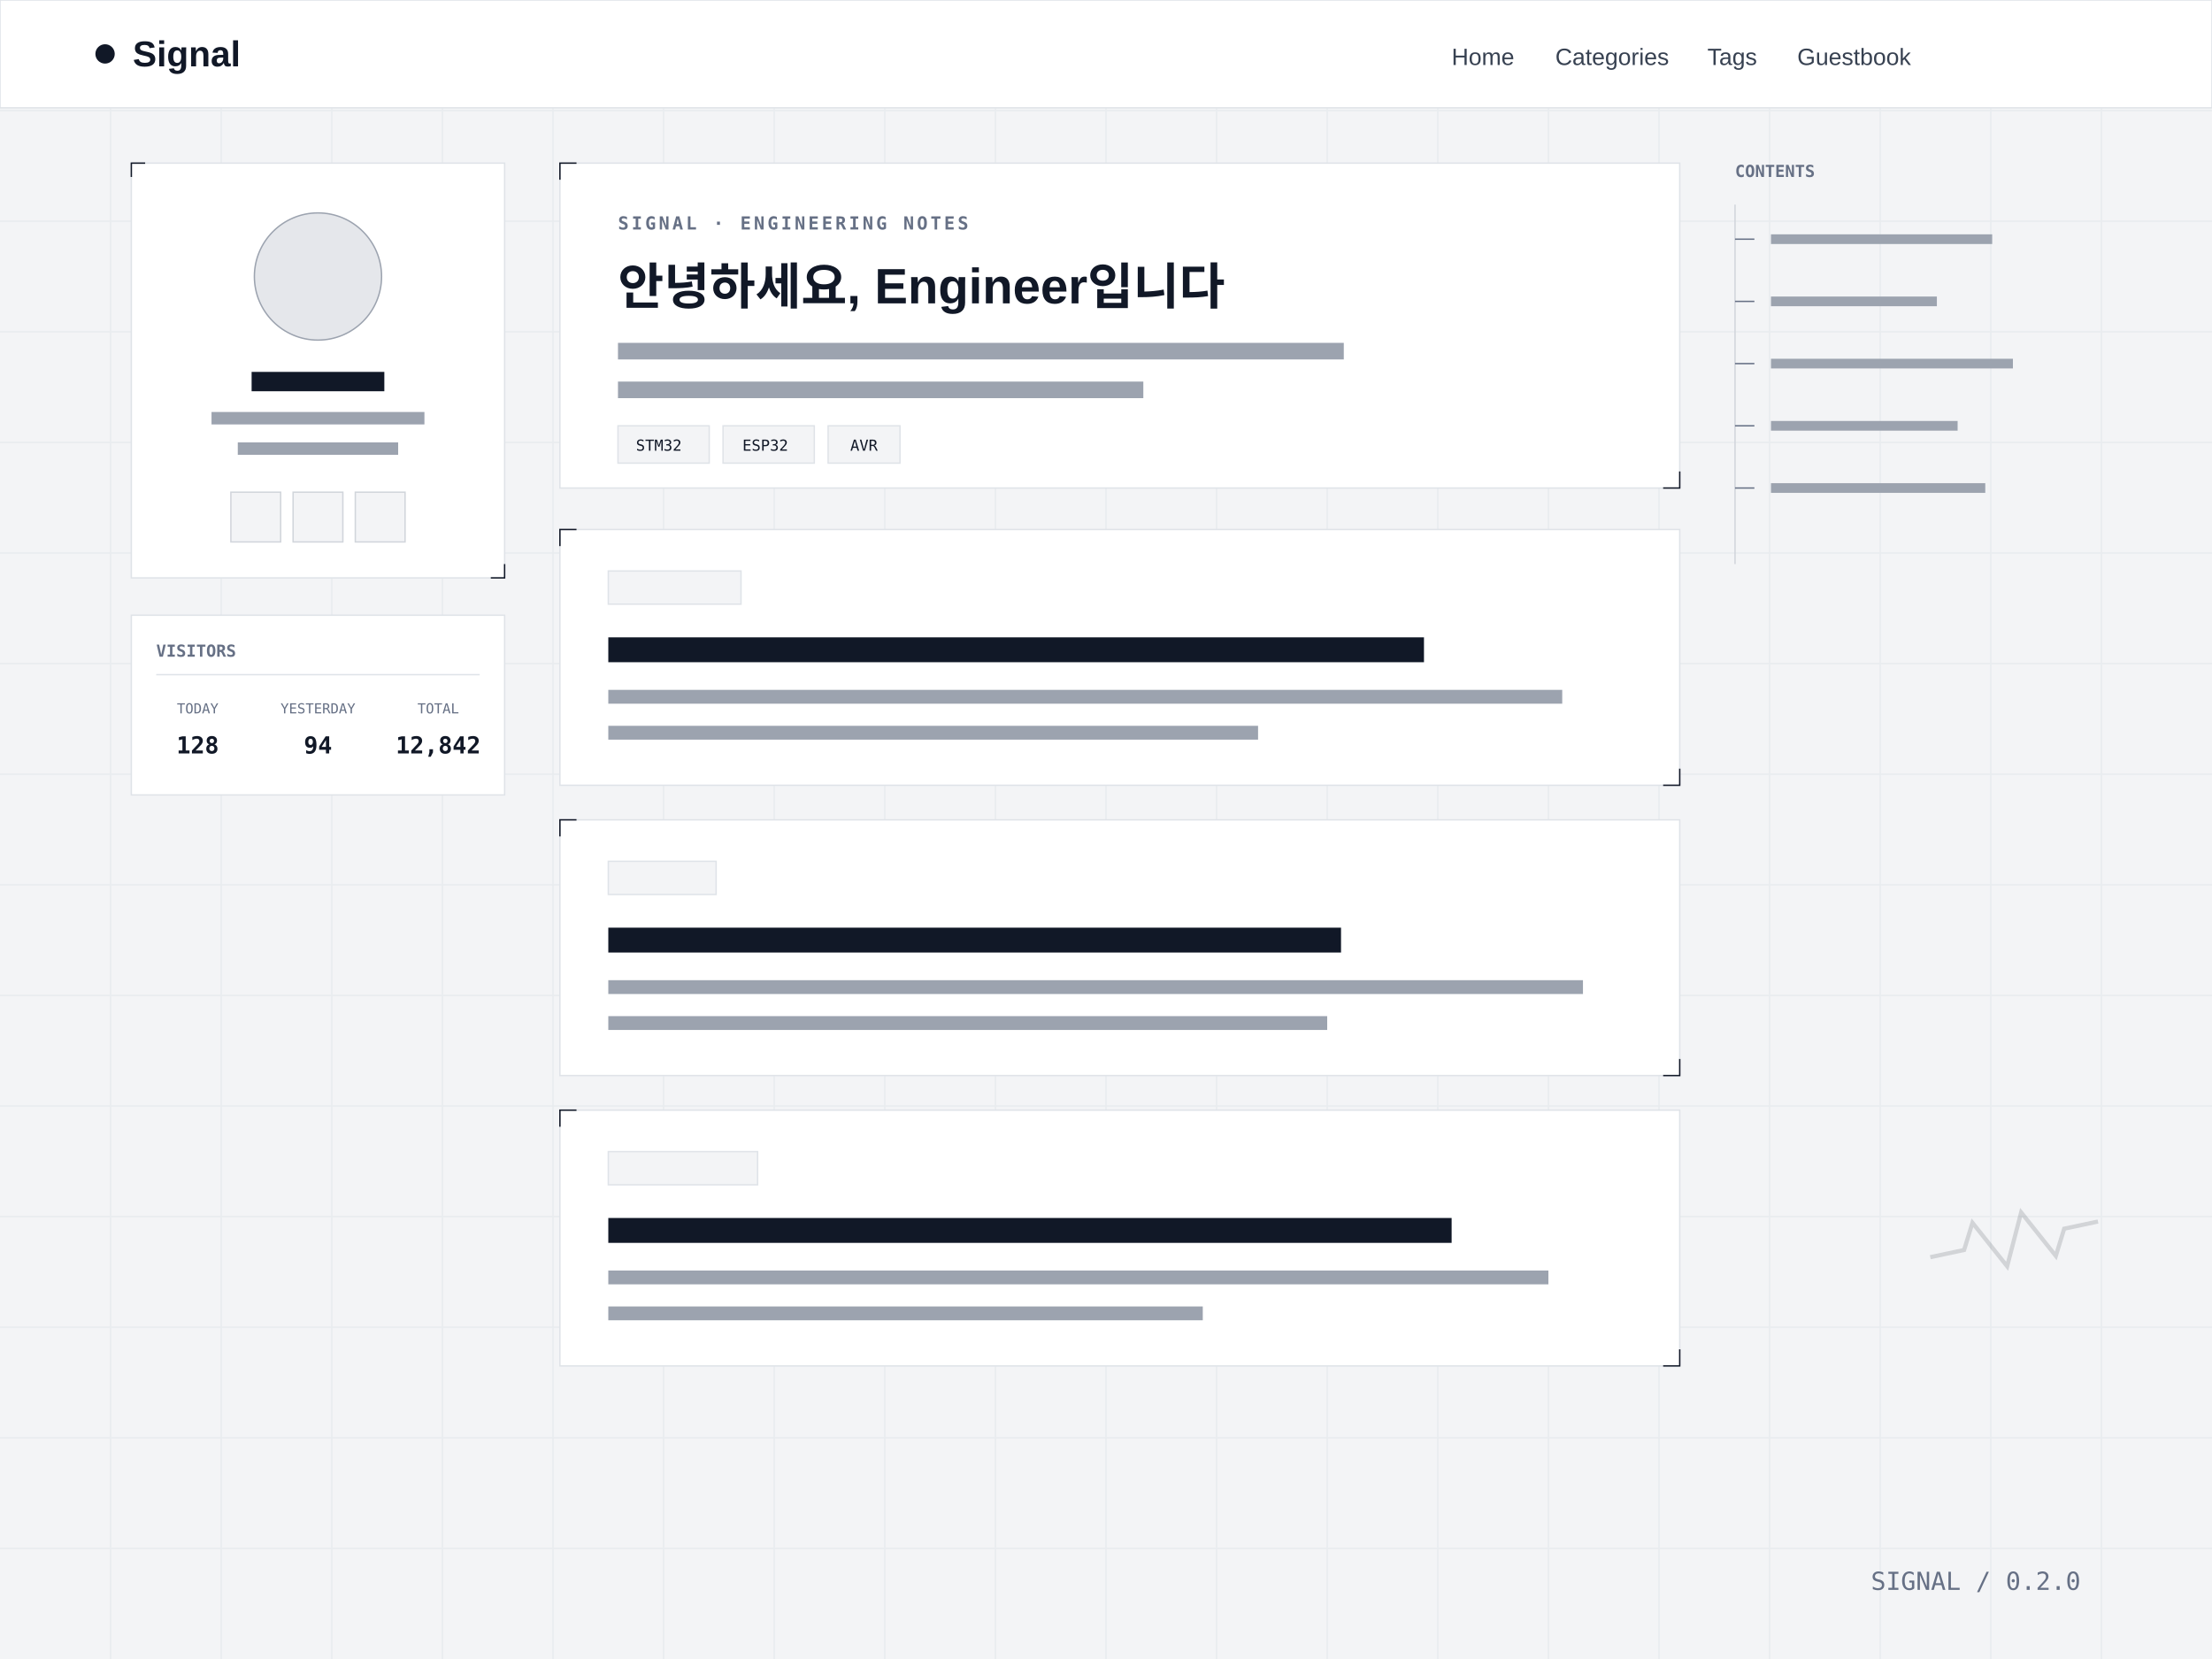
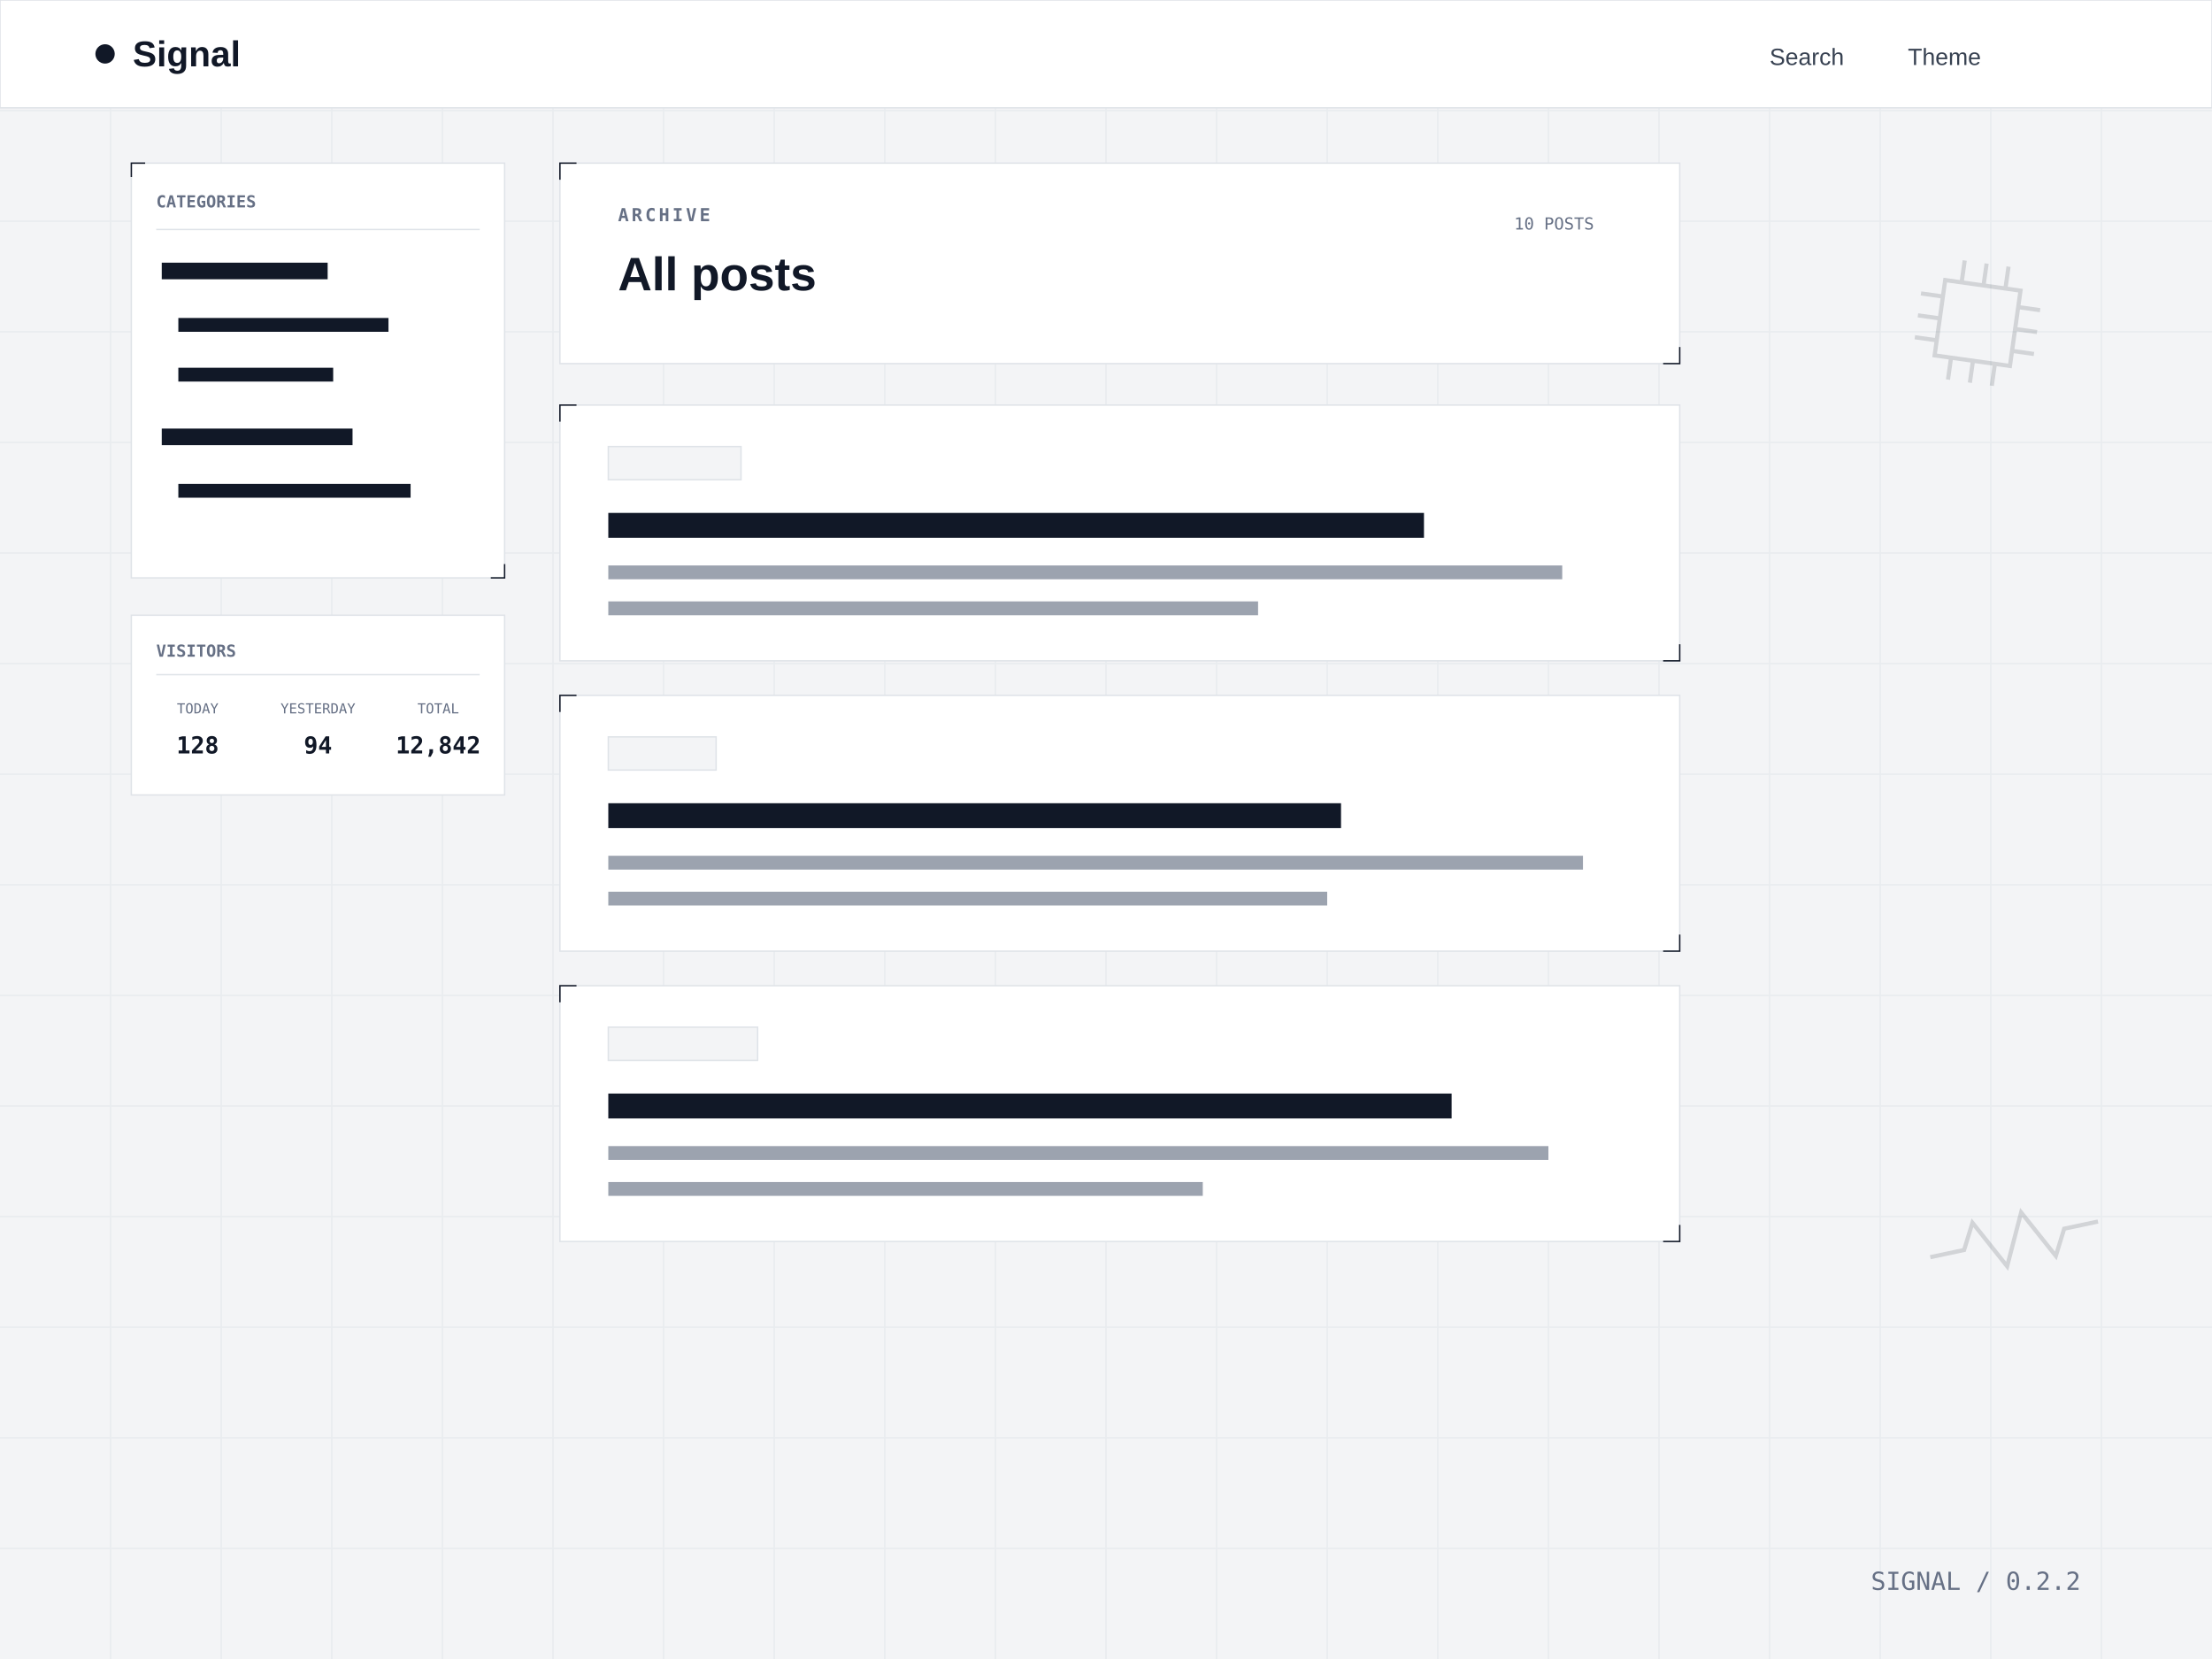
<svg xmlns="http://www.w3.org/2000/svg" width="1600" height="1200" viewBox="0 0 1600 1200">
  <rect width="1600" height="1200" fill="#f3f4f6" />
  <g stroke="#dfe3e8" stroke-width="1" opacity=".55">
    <path d="M0 80h1600M0 160h1600M0 240h1600M0 320h1600M0 400h1600M0 480h1600M0 560h1600M0 640h1600M0 720h1600M0 800h1600M0 880h1600M0 960h1600M0 1040h1600M0 1120h1600" />
    <path d="M80 0v1200M160 0v1200M240 0v1200M320 0v1200M400 0v1200M480 0v1200M560 0v1200M640 0v1200M720 0v1200M800 0v1200M880 0v1200M960 0v1200M1040 0v1200M1120 0v1200M1200 0v1200M1280 0v1200M1360 0v1200M1440 0v1200M1520 0v1200" />
  </g>
  <rect width="1600" height="78" fill="#fff" stroke="#dfe3e8" />
  <circle cx="76" cy="39" r="7" fill="#111827" />
  <text x="96" y="48" font-family="Arial, sans-serif" font-weight="700" font-size="26" fill="#111827">Signal</text>
  <g font-family="Arial, sans-serif" font-size="17" fill="#374151">
-     <text x="1050" y="47">Home</text>
-     <text x="1125" y="47">Categories</text>
-     <text x="1235" y="47">Tags</text>
-     <text x="1300" y="47">Guestbook</text>
+     <text x="1280" y="47">Search</text>
+     <text x="1380" y="47">Theme</text>
  </g>
  <g transform="translate(95 118)">
    <rect width="270" height="300" fill="#fff" stroke="#dfe3e8" />
-     <circle cx="135" cy="82" r="46" fill="#e5e7eb" stroke="#9ca3af" />
-     <rect x="87" y="151" width="96" height="14" fill="#111827" />
-     <rect x="58" y="180" width="154" height="9" fill="#9ca3af" />
-     <rect x="77" y="202" width="116" height="9" fill="#9ca3af" />
-     <g transform="translate(72 238)" fill="#f3f4f6" stroke="#d1d5db">
-       <rect width="36" height="36" />
-       <rect x="45" width="36" height="36" />
-       <rect x="90" width="36" height="36" />
+     <text x="18" y="32" font-family="monospace" font-weight="700" font-size="12" fill="#667085">CATEGORIES</text>
+     <path d="M18 48h234" stroke="#dfe3e8" />
+     <g fill="#111827">
+       <rect x="22" y="72" width="120" height="12" />
+       <rect x="34" y="112" width="152" height="10" />
+       <rect x="34" y="148" width="112" height="10" />
+       <rect x="22" y="192" width="138" height="12" />
+       <rect x="34" y="232" width="168" height="10" />
    </g>
    <path d="M0 10V0h10M260 300h10v-10" fill="none" stroke="#111827" />
  </g>
  <g transform="translate(95 445)">
    <rect width="270" height="130" fill="#fff" stroke="#dfe3e8" />
    <text x="18" y="30" font-family="monospace" font-weight="700" font-size="12" fill="#667085">VISITORS</text>
    <path d="M18 43h234" stroke="#dfe3e8" />
    <g font-family="monospace" text-anchor="middle">
      <text x="48" y="71" font-size="10" fill="#667085">TODAY</text>
      <text x="135" y="71" font-size="10" fill="#667085">YESTERDAY</text>
      <text x="222" y="71" font-size="10" fill="#667085">TOTAL</text>
      <text x="48" y="100" font-size="17" font-weight="700" fill="#111827">128</text>
      <text x="135" y="100" font-size="17" font-weight="700" fill="#111827">94</text>
      <text x="222" y="100" font-size="17" font-weight="700" fill="#111827">12,842</text>
    </g>
  </g>
  <g transform="translate(405 118)">
-     <rect width="810" height="235" fill="#fff" stroke="#dfe3e8" />
-     <text x="42" y="48" font-family="monospace" font-weight="700" font-size="13" letter-spacing="2" fill="#667085">SIGNAL · ENGINEERING NOTES</text>
-     <text x="42" y="102" font-family="Arial, sans-serif" font-weight="800" font-size="36" fill="#111827">안녕하세요, Engineer입니다</text>
-     <rect x="42" y="130" width="525" height="12" fill="#9ca3af" />
-     <rect x="42" y="158" width="380" height="12" fill="#9ca3af" />
-     <g transform="translate(42 190)" font-family="monospace" font-size="11" fill="#111827">
-       <rect width="66" height="27" fill="#f3f4f6" stroke="#dfe3e8" />
-       <text x="13" y="18">STM32</text>
-       <rect x="76" width="66" height="27" fill="#f3f4f6" stroke="#dfe3e8" />
-       <text x="90" y="18">ESP32</text>
-       <rect x="152" width="52" height="27" fill="#f3f4f6" stroke="#dfe3e8" />
-       <text x="168" y="18">AVR</text>
-     </g>
-     <path d="M0 12V0h12M798 235h12v-12" fill="none" stroke="#111827" />
+     <rect width="810" height="145" fill="#fff" stroke="#dfe3e8" />
+     <text x="42" y="42" font-family="monospace" font-weight="700" font-size="13" letter-spacing="2" fill="#667085">ARCHIVE</text>
+     <text x="42" y="92" font-family="Arial, sans-serif" font-weight="800" font-size="34" fill="#111827">All posts</text>
+     <text x="748" y="48" text-anchor="end" font-family="monospace" font-size="12" fill="#667085">10 POSTS</text>
+     <path d="M0 12V0h12M798 145h12v-12" fill="none" stroke="#111827" />
  </g>
-   <g transform="translate(405 383)">
+   <g transform="translate(405 293)">
    <g>
      <rect width="810" height="185" fill="#fff" stroke="#dfe3e8" />
      <rect x="35" y="30" width="96" height="24" fill="#f3f4f6" stroke="#dfe3e8" />
      <rect x="35" y="78" width="590" height="18" fill="#111827" />
      <rect x="35" y="116" width="690" height="10" fill="#9ca3af" />
      <rect x="35" y="142" width="470" height="10" fill="#9ca3af" />
      <path d="M0 12V0h12M798 185h12v-12" fill="none" stroke="#111827" />
    </g>
    <g transform="translate(0 210)">
      <rect width="810" height="185" fill="#fff" stroke="#dfe3e8" />
      <rect x="35" y="30" width="78" height="24" fill="#f3f4f6" stroke="#dfe3e8" />
      <rect x="35" y="78" width="530" height="18" fill="#111827" />
      <rect x="35" y="116" width="705" height="10" fill="#9ca3af" />
      <rect x="35" y="142" width="520" height="10" fill="#9ca3af" />
      <path d="M0 12V0h12M798 185h12v-12" fill="none" stroke="#111827" />
    </g>
    <g transform="translate(0 420)">
      <rect width="810" height="185" fill="#fff" stroke="#dfe3e8" />
      <rect x="35" y="30" width="108" height="24" fill="#f3f4f6" stroke="#dfe3e8" />
      <rect x="35" y="78" width="610" height="18" fill="#111827" />
      <rect x="35" y="116" width="680" height="10" fill="#9ca3af" />
      <rect x="35" y="142" width="430" height="10" fill="#9ca3af" />
      <path d="M0 12V0h12M798 185h12v-12" fill="none" stroke="#111827" />
    </g>
  </g>
-   <g transform="translate(1255 128)" fill="none" stroke="#667085">
-     <text x="0" y="0" font-family="monospace" font-size="12" font-weight="700" fill="#667085" stroke="none">CONTENTS</text>
-     <path d="M0 20v260" stroke="#d1d5db" />
-     <path d="M0 45h14M0 90h14M0 135h14M0 180h14M0 225h14" />
-     <g stroke="#9ca3af" stroke-width="7">
-       <path d="M26 45h160" />
-       <path d="M26 90h120" />
-       <path d="M26 135h175" />
-       <path d="M26 180h135" />
-       <path d="M26 225h155" />
-     </g>
+   <g transform="translate(1390 180) rotate(8)" fill="none" stroke="#111827" stroke-width="3" opacity=".15">
+     <rect x="20" y="20" width="55" height="55" />
+     <path d="M32 20V4M48 20V4M64 20V4M32 75v16M48 75v16M64 75v16M20 32H4M20 48H4M20 64H4M75 32h16M75 48h16M75 64h16" />
  </g>
  <g transform="translate(1390 880) rotate(-12)" fill="none" stroke="#111827" stroke-width="3" opacity=".15">
    <path d="M0 30h25l10-18 18 36 18-36 18 36 10-18h25" />
  </g>
-   <text x="1505" y="1150" text-anchor="end" font-family="monospace" font-size="18" fill="#667085">SIGNAL / 0.2.0</text>
+   <text x="1505" y="1150" text-anchor="end" font-family="monospace" font-size="18" fill="#667085">SIGNAL / 0.2.2</text>
</svg>
